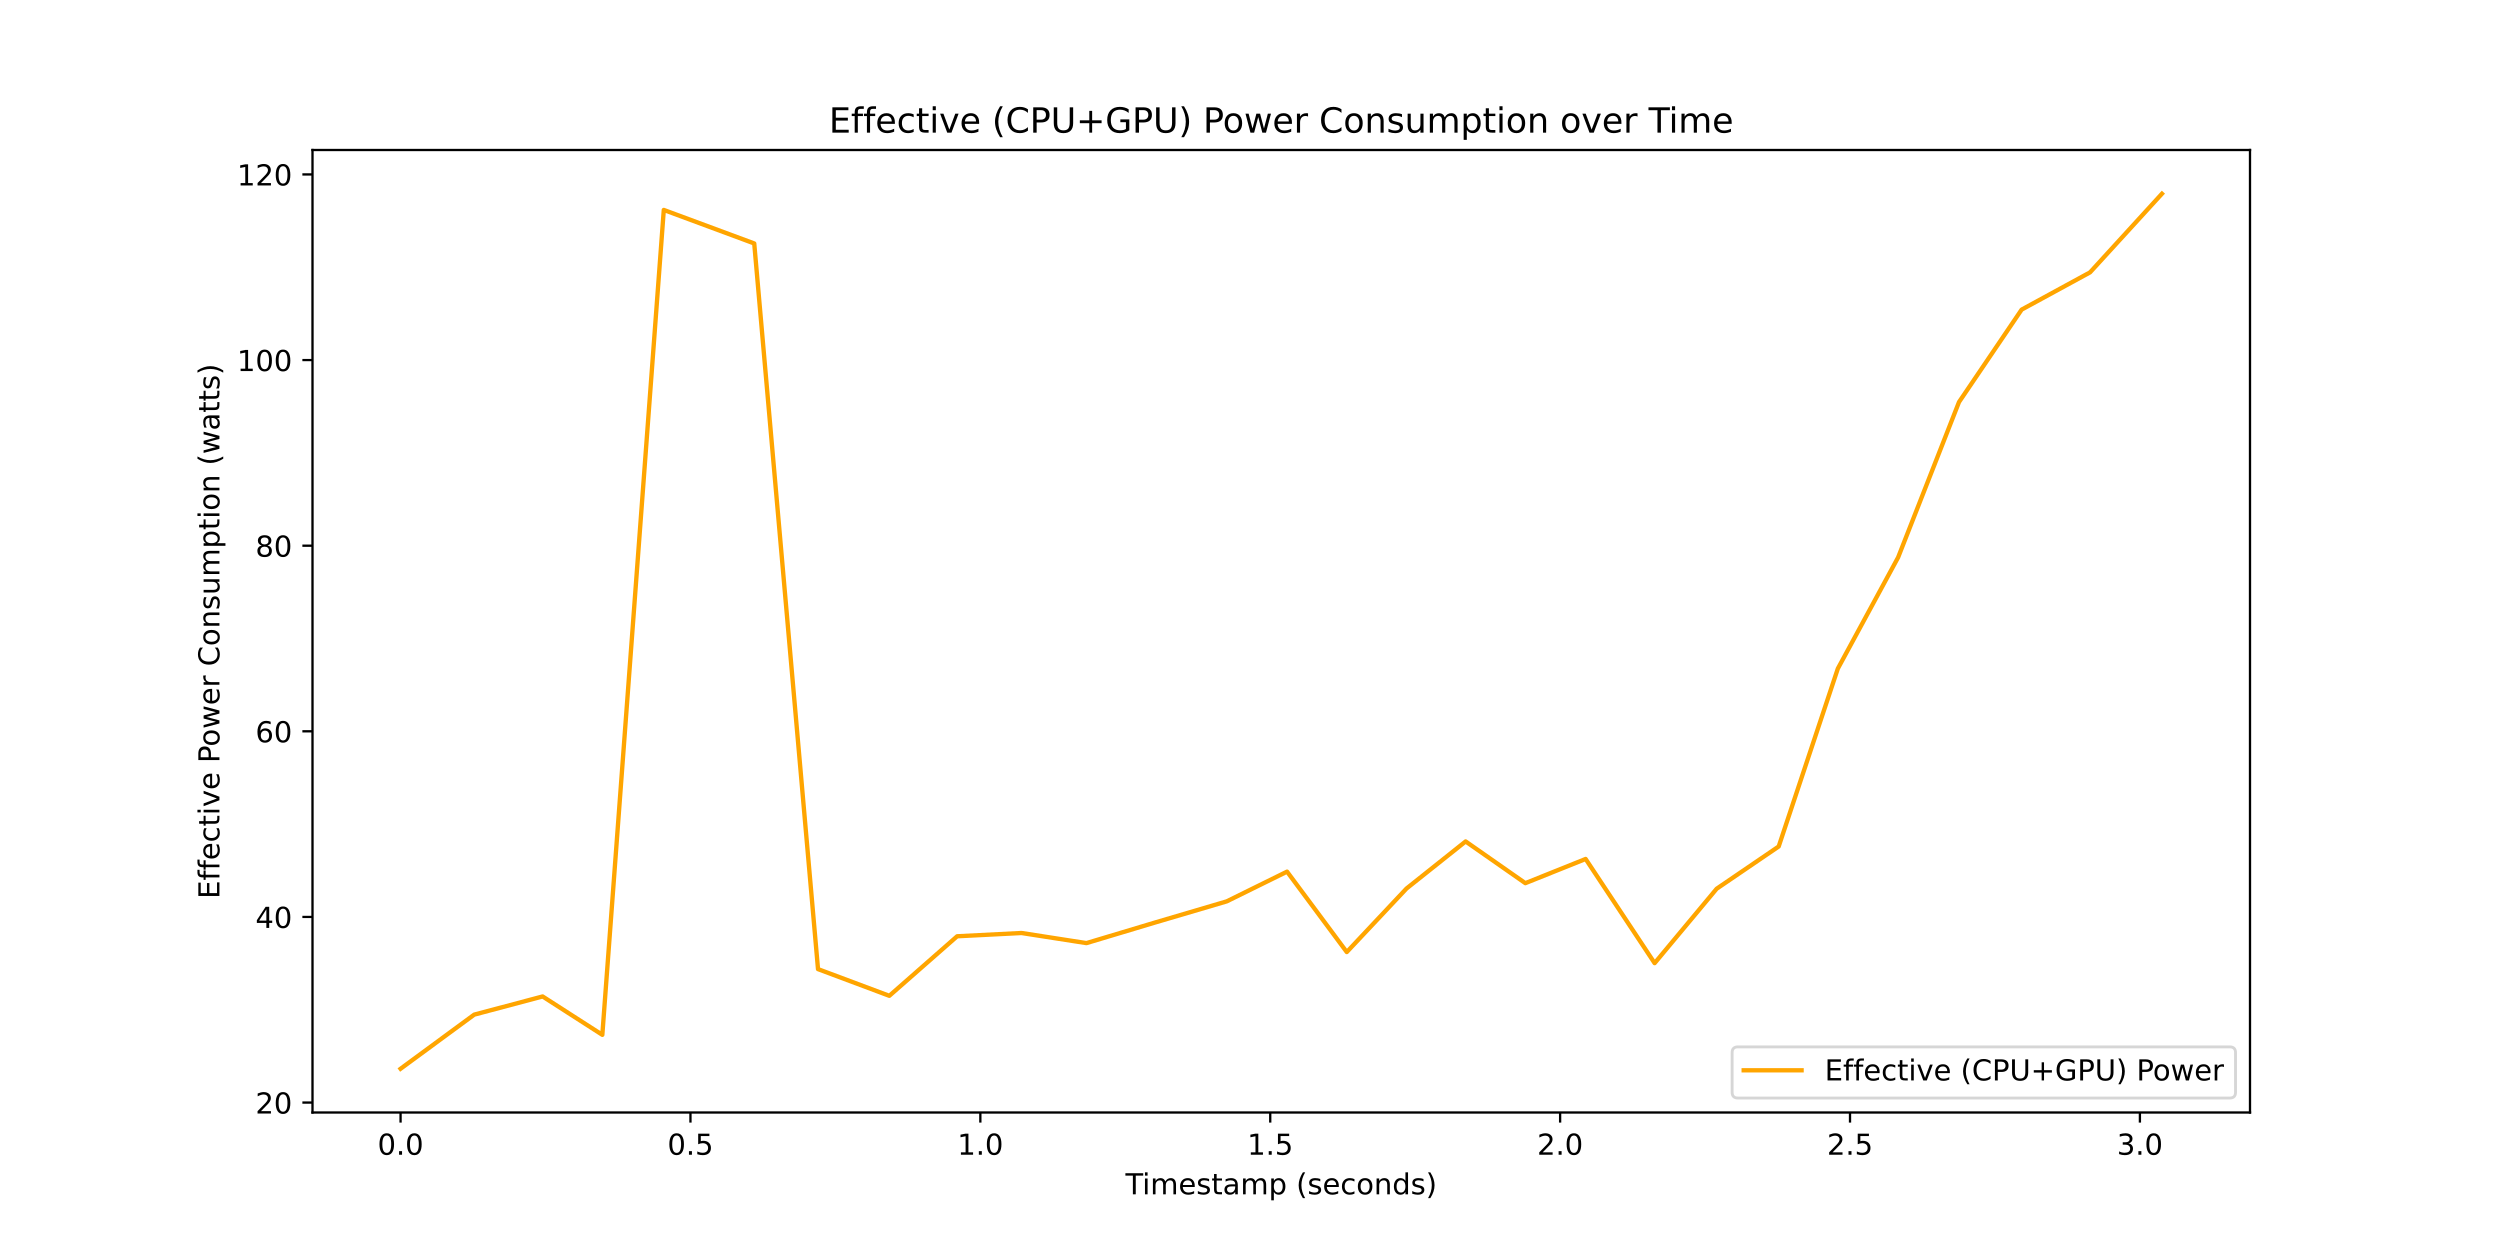
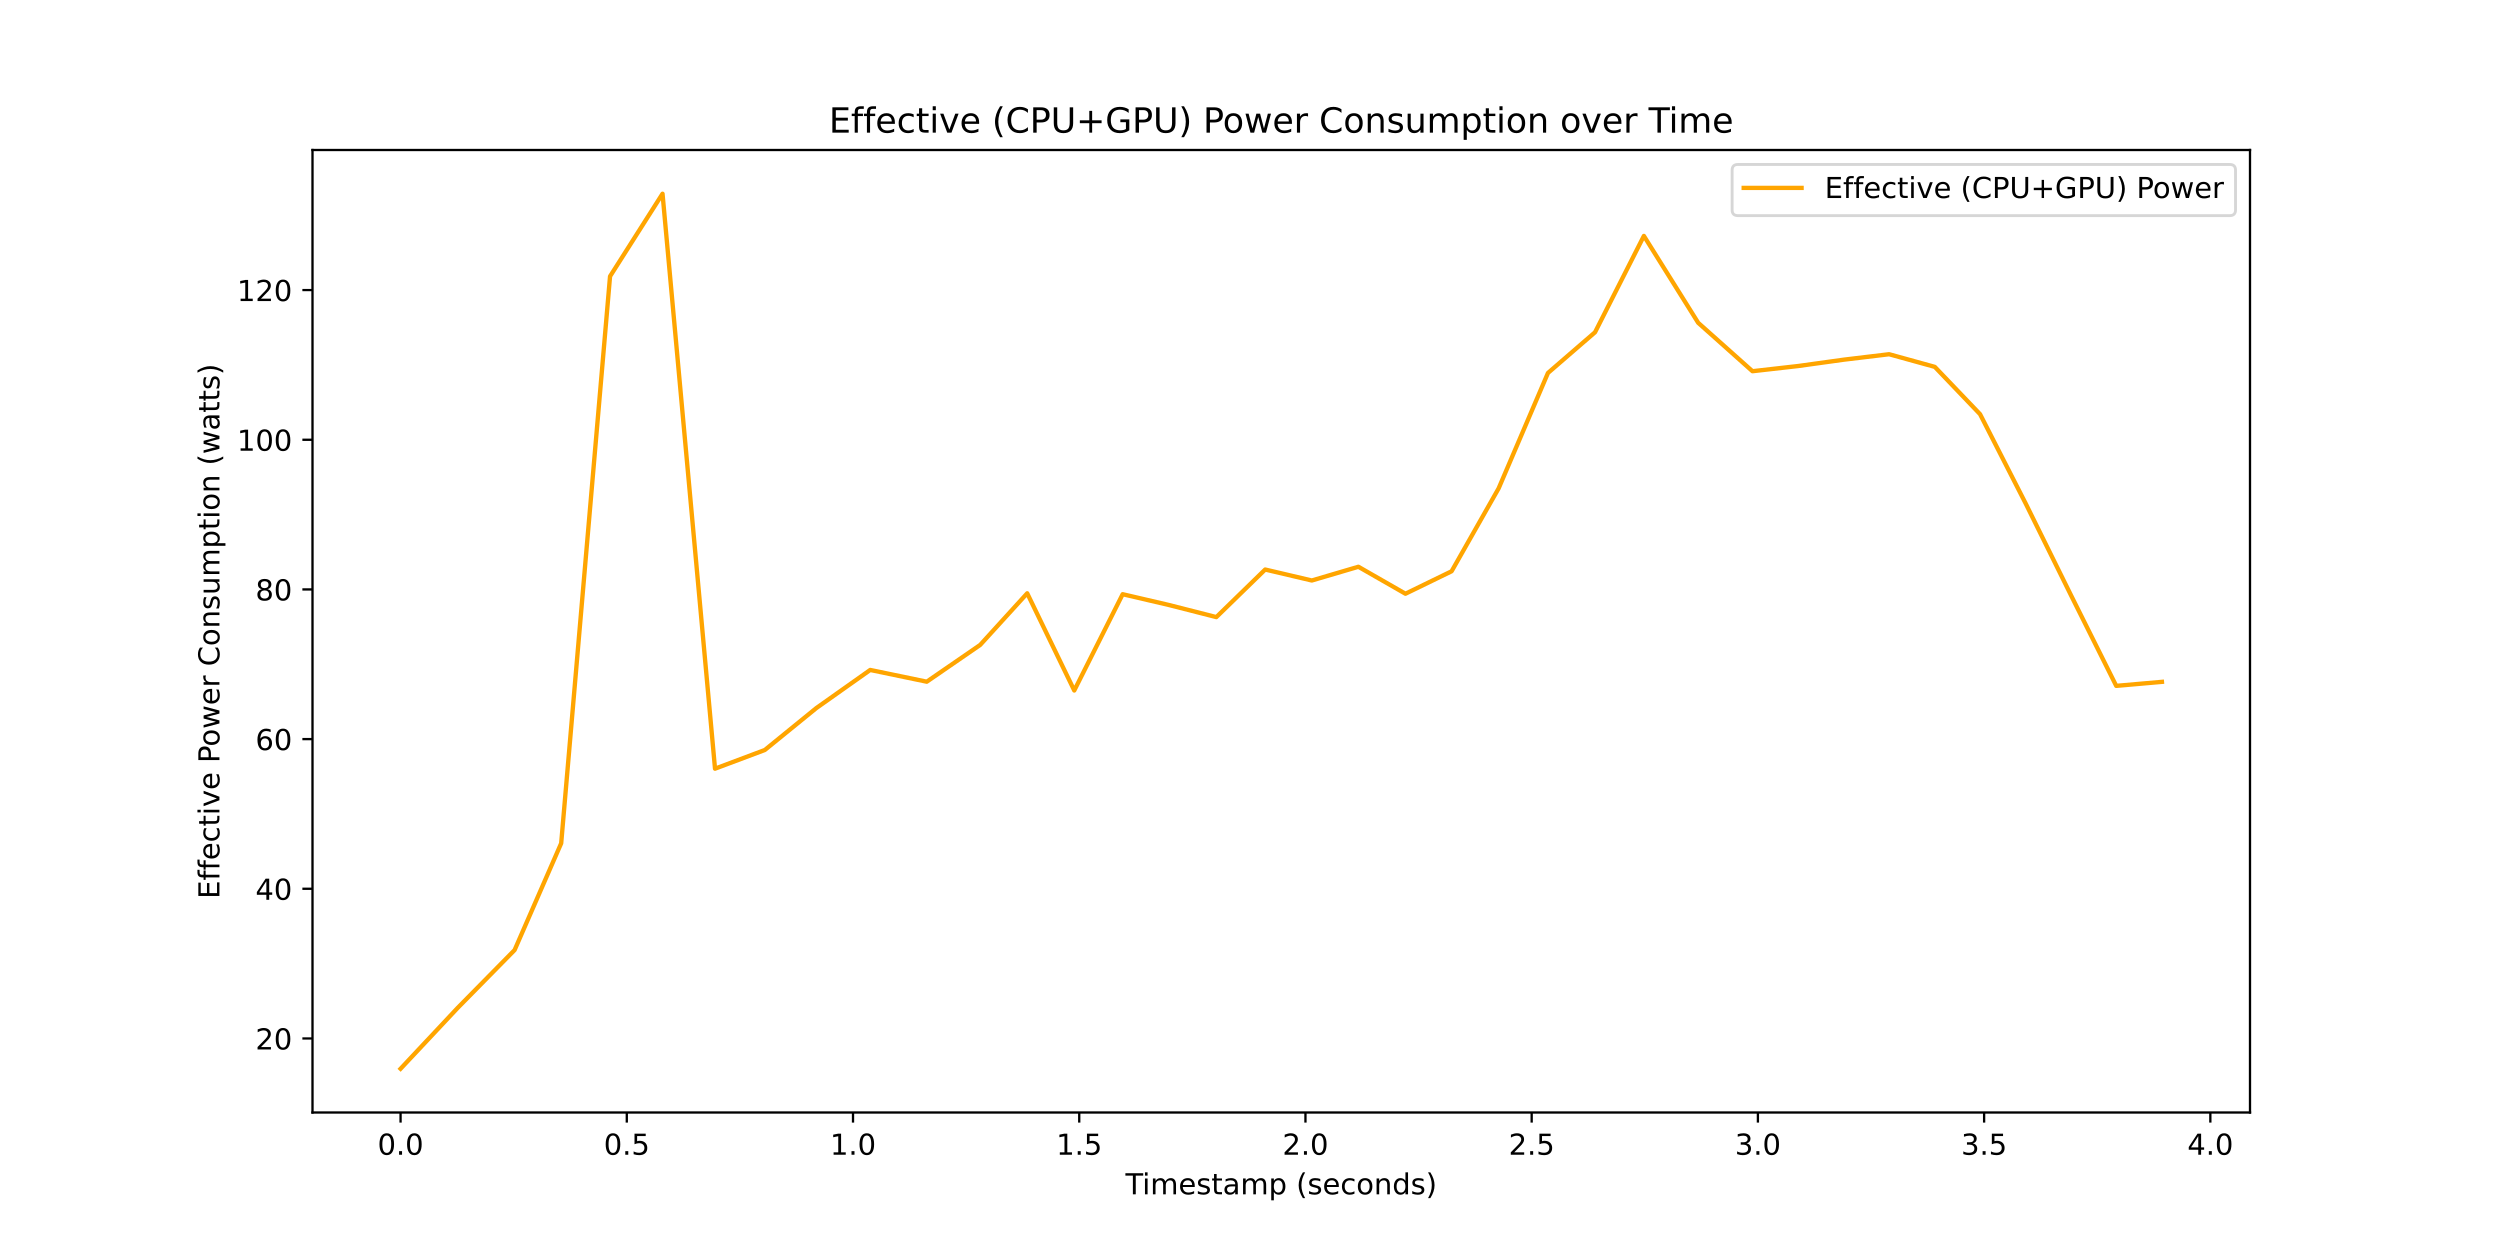
<svg xmlns="http://www.w3.org/2000/svg" xmlns:xlink="http://www.w3.org/1999/xlink" width="864pt" height="432pt" viewBox="0 0 864 432" version="1.1">
  <defs>
    <style type="text/css">*{stroke-linejoin: round; stroke-linecap: butt}</style>
  </defs>
  <g id="figure_1">
    <g id="patch_1">
      <path d="M 0 432  L 864 432  L 864 0  L 0 0  z " style="fill: #ffffff" />
    </g>
    <g id="axes_1">
      <g id="patch_2">
        <path d="M 108 384.48  L 777.6 384.48  L 777.6 51.84  L 108 51.84  z " style="fill: #ffffff" />
      </g>
      <g id="matplotlib.axis_1">
        <g id="xtick_1">
          <g id="line2d_1">
            <defs>
-               <path id="md413e2077f" d="M 0 0  L 0 3.5  " style="stroke: #000000; stroke-width: 0.8" />
+               <path id="m988e741a18" d="M 0 0  L 0 3.5  " style="stroke: #000000; stroke-width: 0.8" />
            </defs>
            <g>
-               <use xlink:href="#md413e2077f" x="138.436" y="384.48" style="stroke: #000000; stroke-width: 0.8" />
+               <use xlink:href="#m988e741a18" x="138.436" y="384.48" style="stroke: #000000; stroke-width: 0.8" />
            </g>
          </g>
          <g id="text_1">
            <g transform="translate(130.4848 399.0784) scale(0.1 -0.1)">
              <defs>
                <path id="DejaVuSans-30" d="M 2034 4250  Q 1547 4250 1301 3770  Q 1056 3291 1056 2328  Q 1056 1369 1301 889  Q 1547 409 2034 409  Q 2525 409 2770 889  Q 3016 1369 3016 2328  Q 3016 3291 2770 3770  Q 2525 4250 2034 4250  z M 2034 4750  Q 2819 4750 3233 4129  Q 3647 3509 3647 2328  Q 3647 1150 3233 529  Q 2819 -91 2034 -91  Q 1250 -91 836 529  Q 422 1150 422 2328  Q 422 3509 836 4129  Q 1250 4750 2034 4750  z " transform="scale(0.015625)" />
                <path id="DejaVuSans-2e" d="M 684 794  L 1344 794  L 1344 0  L 684 0  L 684 794  z " transform="scale(0.015625)" />
              </defs>
              <use xlink:href="#DejaVuSans-30" />
              <use xlink:href="#DejaVuSans-2e" x="63.623" />
              <use xlink:href="#DejaVuSans-30" x="95.41" />
            </g>
          </g>
        </g>
        <g id="xtick_2">
          <g id="line2d_2">
            <g>
-               <use xlink:href="#md413e2077f" x="238.622" y="384.48" style="stroke: #000000; stroke-width: 0.8" />
+               <use xlink:href="#m988e741a18" x="216.619" y="384.48" style="stroke: #000000; stroke-width: 0.8" />
            </g>
          </g>
          <g id="text_2">
-             <g transform="translate(230.6703 399.0784) scale(0.1 -0.1)">
+             <g transform="translate(208.6671 399.0784) scale(0.1 -0.1)">
              <defs>
                <path id="DejaVuSans-35" d="M 691 4666  L 3169 4666  L 3169 4134  L 1269 4134  L 1269 2991  Q 1406 3038 1543 3061  Q 1681 3084 1819 3084  Q 2600 3084 3056 2656  Q 3513 2228 3513 1497  Q 3513 744 3044 326  Q 2575 -91 1722 -91  Q 1428 -91 1123 -41  Q 819 9 494 109  L 494 744  Q 775 591 1075 516  Q 1375 441 1709 441  Q 2250 441 2565 725  Q 2881 1009 2881 1497  Q 2881 1984 2565 2268  Q 2250 2553 1709 2553  Q 1456 2553 1204 2497  Q 953 2441 691 2322  L 691 4666  z " transform="scale(0.015625)" />
              </defs>
              <use xlink:href="#DejaVuSans-30" />
              <use xlink:href="#DejaVuSans-2e" x="63.623" />
              <use xlink:href="#DejaVuSans-35" x="95.41" />
            </g>
          </g>
        </g>
        <g id="xtick_3">
          <g id="line2d_3">
            <g>
-               <use xlink:href="#md413e2077f" x="338.807" y="384.48" style="stroke: #000000; stroke-width: 0.8" />
+               <use xlink:href="#m988e741a18" x="294.801" y="384.48" style="stroke: #000000; stroke-width: 0.8" />
            </g>
          </g>
          <g id="text_3">
-             <g transform="translate(330.8559 399.0784) scale(0.1 -0.1)">
+             <g transform="translate(286.8494 399.0784) scale(0.1 -0.1)">
              <defs>
                <path id="DejaVuSans-31" d="M 794 531  L 1825 531  L 1825 4091  L 703 3866  L 703 4441  L 1819 4666  L 2450 4666  L 2450 531  L 3481 531  L 3481 0  L 794 0  L 794 531  z " transform="scale(0.015625)" />
              </defs>
              <use xlink:href="#DejaVuSans-31" />
              <use xlink:href="#DejaVuSans-2e" x="63.623" />
              <use xlink:href="#DejaVuSans-30" x="95.41" />
            </g>
          </g>
        </g>
        <g id="xtick_4">
          <g id="line2d_4">
            <g>
-               <use xlink:href="#md413e2077f" x="438.993" y="384.48" style="stroke: #000000; stroke-width: 0.8" />
+               <use xlink:href="#m988e741a18" x="372.983" y="384.48" style="stroke: #000000; stroke-width: 0.8" />
            </g>
          </g>
          <g id="text_4">
-             <g transform="translate(431.0414 399.0784) scale(0.1 -0.1)">
+             <g transform="translate(365.0317 399.0784) scale(0.1 -0.1)">
              <use xlink:href="#DejaVuSans-31" />
              <use xlink:href="#DejaVuSans-2e" x="63.623" />
              <use xlink:href="#DejaVuSans-35" x="95.41" />
            </g>
          </g>
        </g>
        <g id="xtick_5">
          <g id="line2d_5">
            <g>
-               <use xlink:href="#md413e2077f" x="539.178" y="384.48" style="stroke: #000000; stroke-width: 0.8" />
+               <use xlink:href="#m988e741a18" x="451.166" y="384.48" style="stroke: #000000; stroke-width: 0.8" />
            </g>
          </g>
          <g id="text_5">
-             <g transform="translate(531.2269 399.0784) scale(0.1 -0.1)">
+             <g transform="translate(443.2139 399.0784) scale(0.1 -0.1)">
              <defs>
                <path id="DejaVuSans-32" d="M 1228 531  L 3431 531  L 3431 0  L 469 0  L 469 531  Q 828 903 1448 1529  Q 2069 2156 2228 2338  Q 2531 2678 2651 2914  Q 2772 3150 2772 3378  Q 2772 3750 2511 3984  Q 2250 4219 1831 4219  Q 1534 4219 1204 4116  Q 875 4013 500 3803  L 500 4441  Q 881 4594 1212 4672  Q 1544 4750 1819 4750  Q 2544 4750 2975 4387  Q 3406 4025 3406 3419  Q 3406 3131 3298 2873  Q 3191 2616 2906 2266  Q 2828 2175 2409 1742  Q 1991 1309 1228 531  z " transform="scale(0.015625)" />
              </defs>
              <use xlink:href="#DejaVuSans-32" />
              <use xlink:href="#DejaVuSans-2e" x="63.623" />
              <use xlink:href="#DejaVuSans-30" x="95.41" />
            </g>
          </g>
        </g>
        <g id="xtick_6">
          <g id="line2d_6">
            <g>
-               <use xlink:href="#md413e2077f" x="639.364" y="384.48" style="stroke: #000000; stroke-width: 0.8" />
+               <use xlink:href="#m988e741a18" x="529.348" y="384.48" style="stroke: #000000; stroke-width: 0.8" />
            </g>
          </g>
          <g id="text_6">
-             <g transform="translate(631.4124 399.0784) scale(0.1 -0.1)">
+             <g transform="translate(521.3962 399.0784) scale(0.1 -0.1)">
              <use xlink:href="#DejaVuSans-32" />
              <use xlink:href="#DejaVuSans-2e" x="63.623" />
              <use xlink:href="#DejaVuSans-35" x="95.41" />
            </g>
          </g>
        </g>
        <g id="xtick_7">
          <g id="line2d_7">
            <g>
-               <use xlink:href="#md413e2077f" x="739.55" y="384.48" style="stroke: #000000; stroke-width: 0.8" />
+               <use xlink:href="#m988e741a18" x="607.53" y="384.48" style="stroke: #000000; stroke-width: 0.8" />
            </g>
          </g>
          <g id="text_7">
-             <g transform="translate(731.598 399.0784) scale(0.1 -0.1)">
+             <g transform="translate(599.5785 399.0784) scale(0.1 -0.1)">
              <defs>
                <path id="DejaVuSans-33" d="M 2597 2516  Q 3050 2419 3304 2112  Q 3559 1806 3559 1356  Q 3559 666 3084 287  Q 2609 -91 1734 -91  Q 1441 -91 1130 -33  Q 819 25 488 141  L 488 750  Q 750 597 1062 519  Q 1375 441 1716 441  Q 2309 441 2620 675  Q 2931 909 2931 1356  Q 2931 1769 2642 2001  Q 2353 2234 1838 2234  L 1294 2234  L 1294 2753  L 1863 2753  Q 2328 2753 2575 2939  Q 2822 3125 2822 3475  Q 2822 3834 2567 4026  Q 2313 4219 1838 4219  Q 1578 4219 1281 4162  Q 984 4106 628 3988  L 628 4550  Q 988 4650 1302 4700  Q 1616 4750 1894 4750  Q 2613 4750 3031 4423  Q 3450 4097 3450 3541  Q 3450 3153 3228 2886  Q 3006 2619 2597 2516  z " transform="scale(0.015625)" />
              </defs>
              <use xlink:href="#DejaVuSans-33" />
              <use xlink:href="#DejaVuSans-2e" x="63.623" />
              <use xlink:href="#DejaVuSans-30" x="95.41" />
            </g>
          </g>
        </g>
-         <g id="text_8">
+         <g id="xtick_8">
+           <g id="line2d_8">
+             <g>
+               <use xlink:href="#m988e741a18" x="685.712" y="384.48" style="stroke: #000000; stroke-width: 0.8" />
+             </g>
+           </g>
+           <g id="text_8">
+             <g transform="translate(677.7608 399.0784) scale(0.1 -0.1)">
+               <use xlink:href="#DejaVuSans-33" />
+               <use xlink:href="#DejaVuSans-2e" x="63.623" />
+               <use xlink:href="#DejaVuSans-35" x="95.41" />
+             </g>
+           </g>
+         </g>
+         <g id="xtick_9">
+           <g id="line2d_9">
+             <g>
+               <use xlink:href="#m988e741a18" x="763.895" y="384.48" style="stroke: #000000; stroke-width: 0.8" />
+             </g>
+           </g>
+           <g id="text_9">
+             <g transform="translate(755.9431 399.0784) scale(0.1 -0.1)">
+               <defs>
+                 <path id="DejaVuSans-34" d="M 2419 4116  L 825 1625  L 2419 1625  L 2419 4116  z M 2253 4666  L 3047 4666  L 3047 1625  L 3713 1625  L 3713 1100  L 3047 1100  L 3047 0  L 2419 0  L 2419 1100  L 313 1100  L 313 1709  L 2253 4666  z " transform="scale(0.015625)" />
+               </defs>
+               <use xlink:href="#DejaVuSans-34" />
+               <use xlink:href="#DejaVuSans-2e" x="63.623" />
+               <use xlink:href="#DejaVuSans-30" x="95.41" />
+             </g>
+           </g>
+         </g>
+         <g id="text_10">
          <g transform="translate(388.9648 412.7566) scale(0.1 -0.1)">
            <defs>
              <path id="DejaVuSans-54" d="M -19 4666  L 3928 4666  L 3928 4134  L 2272 4134  L 2272 0  L 1638 0  L 1638 4134  L -19 4134  L -19 4666  z " transform="scale(0.015625)" />
              <path id="DejaVuSans-69" d="M 603 3500  L 1178 3500  L 1178 0  L 603 0  L 603 3500  z M 603 4863  L 1178 4863  L 1178 4134  L 603 4134  L 603 4863  z " transform="scale(0.015625)" />
              <path id="DejaVuSans-6d" d="M 3328 2828  Q 3544 3216 3844 3400  Q 4144 3584 4550 3584  Q 5097 3584 5394 3201  Q 5691 2819 5691 2113  L 5691 0  L 5113 0  L 5113 2094  Q 5113 2597 4934 2840  Q 4756 3084 4391 3084  Q 3944 3084 3684 2787  Q 3425 2491 3425 1978  L 3425 0  L 2847 0  L 2847 2094  Q 2847 2600 2669 2842  Q 2491 3084 2119 3084  Q 1678 3084 1418 2786  Q 1159 2488 1159 1978  L 1159 0  L 581 0  L 581 3500  L 1159 3500  L 1159 2956  Q 1356 3278 1631 3431  Q 1906 3584 2284 3584  Q 2666 3584 2933 3390  Q 3200 3197 3328 2828  z " transform="scale(0.015625)" />
              <path id="DejaVuSans-65" d="M 3597 1894  L 3597 1613  L 953 1613  Q 991 1019 1311 708  Q 1631 397 2203 397  Q 2534 397 2845 478  Q 3156 559 3463 722  L 3463 178  Q 3153 47 2828 -22  Q 2503 -91 2169 -91  Q 1331 -91 842 396  Q 353 884 353 1716  Q 353 2575 817 3079  Q 1281 3584 2069 3584  Q 2775 3584 3186 3129  Q 3597 2675 3597 1894  z M 3022 2063  Q 3016 2534 2758 2815  Q 2500 3097 2075 3097  Q 1594 3097 1305 2825  Q 1016 2553 972 2059  L 3022 2063  z " transform="scale(0.015625)" />
              <path id="DejaVuSans-73" d="M 2834 3397  L 2834 2853  Q 2591 2978 2328 3040  Q 2066 3103 1784 3103  Q 1356 3103 1142 2972  Q 928 2841 928 2578  Q 928 2378 1081 2264  Q 1234 2150 1697 2047  L 1894 2003  Q 2506 1872 2764 1633  Q 3022 1394 3022 966  Q 3022 478 2636 193  Q 2250 -91 1575 -91  Q 1294 -91 989 -36  Q 684 19 347 128  L 347 722  Q 666 556 975 473  Q 1284 391 1588 391  Q 1994 391 2212 530  Q 2431 669 2431 922  Q 2431 1156 2273 1281  Q 2116 1406 1581 1522  L 1381 1569  Q 847 1681 609 1914  Q 372 2147 372 2553  Q 372 3047 722 3315  Q 1072 3584 1716 3584  Q 2034 3584 2315 3537  Q 2597 3491 2834 3397  z " transform="scale(0.015625)" />
              <path id="DejaVuSans-74" d="M 1172 4494  L 1172 3500  L 2356 3500  L 2356 3053  L 1172 3053  L 1172 1153  Q 1172 725 1289 603  Q 1406 481 1766 481  L 2356 481  L 2356 0  L 1766 0  Q 1100 0 847 248  Q 594 497 594 1153  L 594 3053  L 172 3053  L 172 3500  L 594 3500  L 594 4494  L 1172 4494  z " transform="scale(0.015625)" />
              <path id="DejaVuSans-61" d="M 2194 1759  Q 1497 1759 1228 1600  Q 959 1441 959 1056  Q 959 750 1161 570  Q 1363 391 1709 391  Q 2188 391 2477 730  Q 2766 1069 2766 1631  L 2766 1759  L 2194 1759  z M 3341 1997  L 3341 0  L 2766 0  L 2766 531  Q 2569 213 2275 61  Q 1981 -91 1556 -91  Q 1019 -91 701 211  Q 384 513 384 1019  Q 384 1609 779 1909  Q 1175 2209 1959 2209  L 2766 2209  L 2766 2266  Q 2766 2663 2505 2880  Q 2244 3097 1772 3097  Q 1472 3097 1187 3025  Q 903 2953 641 2809  L 641 3341  Q 956 3463 1253 3523  Q 1550 3584 1831 3584  Q 2591 3584 2966 3190  Q 3341 2797 3341 1997  z " transform="scale(0.015625)" />
              <path id="DejaVuSans-70" d="M 1159 525  L 1159 -1331  L 581 -1331  L 581 3500  L 1159 3500  L 1159 2969  Q 1341 3281 1617 3432  Q 1894 3584 2278 3584  Q 2916 3584 3314 3078  Q 3713 2572 3713 1747  Q 3713 922 3314 415  Q 2916 -91 2278 -91  Q 1894 -91 1617 61  Q 1341 213 1159 525  z M 3116 1747  Q 3116 2381 2855 2742  Q 2594 3103 2138 3103  Q 1681 3103 1420 2742  Q 1159 2381 1159 1747  Q 1159 1113 1420 752  Q 1681 391 2138 391  Q 2594 391 2855 752  Q 3116 1113 3116 1747  z " transform="scale(0.015625)" />
              <path id="DejaVuSans-20" transform="scale(0.015625)" />
              <path id="DejaVuSans-28" d="M 1984 4856  Q 1566 4138 1362 3434  Q 1159 2731 1159 2009  Q 1159 1288 1364 580  Q 1569 -128 1984 -844  L 1484 -844  Q 1016 -109 783 600  Q 550 1309 550 2009  Q 550 2706 781 3412  Q 1013 4119 1484 4856  L 1984 4856  z " transform="scale(0.015625)" />
              <path id="DejaVuSans-63" d="M 3122 3366  L 3122 2828  Q 2878 2963 2633 3030  Q 2388 3097 2138 3097  Q 1578 3097 1268 2742  Q 959 2388 959 1747  Q 959 1106 1268 751  Q 1578 397 2138 397  Q 2388 397 2633 464  Q 2878 531 3122 666  L 3122 134  Q 2881 22 2623 -34  Q 2366 -91 2075 -91  Q 1284 -91 818 406  Q 353 903 353 1747  Q 353 2603 823 3093  Q 1294 3584 2113 3584  Q 2378 3584 2631 3529  Q 2884 3475 3122 3366  z " transform="scale(0.015625)" />
              <path id="DejaVuSans-6f" d="M 1959 3097  Q 1497 3097 1228 2736  Q 959 2375 959 1747  Q 959 1119 1226 758  Q 1494 397 1959 397  Q 2419 397 2687 759  Q 2956 1122 2956 1747  Q 2956 2369 2687 2733  Q 2419 3097 1959 3097  z M 1959 3584  Q 2709 3584 3137 3096  Q 3566 2609 3566 1747  Q 3566 888 3137 398  Q 2709 -91 1959 -91  Q 1206 -91 779 398  Q 353 888 353 1747  Q 353 2609 779 3096  Q 1206 3584 1959 3584  z " transform="scale(0.015625)" />
              <path id="DejaVuSans-6e" d="M 3513 2113  L 3513 0  L 2938 0  L 2938 2094  Q 2938 2591 2744 2837  Q 2550 3084 2163 3084  Q 1697 3084 1428 2787  Q 1159 2491 1159 1978  L 1159 0  L 581 0  L 581 3500  L 1159 3500  L 1159 2956  Q 1366 3272 1645 3428  Q 1925 3584 2291 3584  Q 2894 3584 3203 3211  Q 3513 2838 3513 2113  z " transform="scale(0.015625)" />
              <path id="DejaVuSans-64" d="M 2906 2969  L 2906 4863  L 3481 4863  L 3481 0  L 2906 0  L 2906 525  Q 2725 213 2448 61  Q 2172 -91 1784 -91  Q 1150 -91 751 415  Q 353 922 353 1747  Q 353 2572 751 3078  Q 1150 3584 1784 3584  Q 2172 3584 2448 3432  Q 2725 3281 2906 2969  z M 947 1747  Q 947 1113 1208 752  Q 1469 391 1925 391  Q 2381 391 2643 752  Q 2906 1113 2906 1747  Q 2906 2381 2643 2742  Q 2381 3103 1925 3103  Q 1469 3103 1208 2742  Q 947 2381 947 1747  z " transform="scale(0.015625)" />
              <path id="DejaVuSans-29" d="M 513 4856  L 1013 4856  Q 1481 4119 1714 3412  Q 1947 2706 1947 2009  Q 1947 1309 1714 600  Q 1481 -109 1013 -844  L 513 -844  Q 928 -128 1133 580  Q 1338 1288 1338 2009  Q 1338 2731 1133 3434  Q 928 4138 513 4856  z " transform="scale(0.015625)" />
            </defs>
            <use xlink:href="#DejaVuSans-54" />
            <use xlink:href="#DejaVuSans-69" x="57.959" />
            <use xlink:href="#DejaVuSans-6d" x="85.742" />
            <use xlink:href="#DejaVuSans-65" x="183.154" />
            <use xlink:href="#DejaVuSans-73" x="244.678" />
            <use xlink:href="#DejaVuSans-74" x="296.777" />
            <use xlink:href="#DejaVuSans-61" x="335.986" />
            <use xlink:href="#DejaVuSans-6d" x="397.266" />
            <use xlink:href="#DejaVuSans-70" x="494.678" />
            <use xlink:href="#DejaVuSans-20" x="558.154" />
            <use xlink:href="#DejaVuSans-28" x="589.941" />
            <use xlink:href="#DejaVuSans-73" x="628.955" />
            <use xlink:href="#DejaVuSans-65" x="681.055" />
            <use xlink:href="#DejaVuSans-63" x="742.578" />
            <use xlink:href="#DejaVuSans-6f" x="797.559" />
            <use xlink:href="#DejaVuSans-6e" x="858.74" />
            <use xlink:href="#DejaVuSans-64" x="922.119" />
            <use xlink:href="#DejaVuSans-73" x="985.596" />
            <use xlink:href="#DejaVuSans-29" x="1037.695" />
          </g>
        </g>
      </g>
      <g id="matplotlib.axis_2">
        <g id="ytick_1">
-           <g id="line2d_8">
+           <g id="line2d_10">
            <defs>
-               <path id="m1fe89c2eb3" d="M 0 0  L -3.5 0  " style="stroke: #000000; stroke-width: 0.8" />
+               <path id="m0ab4a73622" d="M 0 0  L -3.5 0  " style="stroke: #000000; stroke-width: 0.8" />
            </defs>
            <g>
-               <use xlink:href="#m1fe89c2eb3" x="108" y="381.044" style="stroke: #000000; stroke-width: 0.8" />
-             </g>
-           </g>
-           <g id="text_9">
-             <g transform="translate(88.275 384.8435) scale(0.1 -0.1)">
+               <use xlink:href="#m0ab4a73622" x="108" y="358.891" style="stroke: #000000; stroke-width: 0.8" />
+             </g>
+           </g>
+           <g id="text_11">
+             <g transform="translate(88.275 362.6903) scale(0.1 -0.1)">
              <use xlink:href="#DejaVuSans-32" />
              <use xlink:href="#DejaVuSans-30" x="63.623" />
            </g>
          </g>
        </g>
        <g id="ytick_2">
-           <g id="line2d_9">
-             <g>
-               <use xlink:href="#m1fe89c2eb3" x="108" y="316.893" style="stroke: #000000; stroke-width: 0.8" />
-             </g>
-           </g>
-           <g id="text_10">
-             <g transform="translate(88.275 320.6922) scale(0.1 -0.1)">
-               <defs>
-                 <path id="DejaVuSans-34" d="M 2419 4116  L 825 1625  L 2419 1625  L 2419 4116  z M 2253 4666  L 3047 4666  L 3047 1625  L 3713 1625  L 3713 1100  L 3047 1100  L 3047 0  L 2419 0  L 2419 1100  L 313 1100  L 313 1709  L 2253 4666  z " transform="scale(0.015625)" />
-               </defs>
+           <g id="line2d_11">
+             <g>
+               <use xlink:href="#m0ab4a73622" x="108" y="307.162" style="stroke: #000000; stroke-width: 0.8" />
+             </g>
+           </g>
+           <g id="text_12">
+             <g transform="translate(88.275 310.9615) scale(0.1 -0.1)">
              <use xlink:href="#DejaVuSans-34" />
              <use xlink:href="#DejaVuSans-30" x="63.623" />
            </g>
          </g>
        </g>
        <g id="ytick_3">
-           <g id="line2d_10">
-             <g>
-               <use xlink:href="#m1fe89c2eb3" x="108" y="252.742" style="stroke: #000000; stroke-width: 0.8" />
-             </g>
-           </g>
-           <g id="text_11">
-             <g transform="translate(88.275 256.5408) scale(0.1 -0.1)">
+           <g id="line2d_12">
+             <g>
+               <use xlink:href="#m0ab4a73622" x="108" y="255.433" style="stroke: #000000; stroke-width: 0.8" />
+             </g>
+           </g>
+           <g id="text_13">
+             <g transform="translate(88.275 259.2326) scale(0.1 -0.1)">
              <defs>
                <path id="DejaVuSans-36" d="M 2113 2584  Q 1688 2584 1439 2293  Q 1191 2003 1191 1497  Q 1191 994 1439 701  Q 1688 409 2113 409  Q 2538 409 2786 701  Q 3034 994 3034 1497  Q 3034 2003 2786 2293  Q 2538 2584 2113 2584  z M 3366 4563  L 3366 3988  Q 3128 4100 2886 4159  Q 2644 4219 2406 4219  Q 1781 4219 1451 3797  Q 1122 3375 1075 2522  Q 1259 2794 1537 2939  Q 1816 3084 2150 3084  Q 2853 3084 3261 2657  Q 3669 2231 3669 1497  Q 3669 778 3244 343  Q 2819 -91 2113 -91  Q 1303 -91 875 529  Q 447 1150 447 2328  Q 447 3434 972 4092  Q 1497 4750 2381 4750  Q 2619 4750 2861 4703  Q 3103 4656 3366 4563  z " transform="scale(0.015625)" />
              </defs>
              <use xlink:href="#DejaVuSans-36" />
              <use xlink:href="#DejaVuSans-30" x="63.623" />
            </g>
          </g>
        </g>
        <g id="ytick_4">
-           <g id="line2d_11">
-             <g>
-               <use xlink:href="#m1fe89c2eb3" x="108" y="188.59" style="stroke: #000000; stroke-width: 0.8" />
-             </g>
-           </g>
-           <g id="text_12">
-             <g transform="translate(88.275 192.3895) scale(0.1 -0.1)">
+           <g id="line2d_13">
+             <g>
+               <use xlink:href="#m0ab4a73622" x="108" y="203.705" style="stroke: #000000; stroke-width: 0.8" />
+             </g>
+           </g>
+           <g id="text_14">
+             <g transform="translate(88.275 207.5038) scale(0.1 -0.1)">
              <defs>
                <path id="DejaVuSans-38" d="M 2034 2216  Q 1584 2216 1326 1975  Q 1069 1734 1069 1313  Q 1069 891 1326 650  Q 1584 409 2034 409  Q 2484 409 2743 651  Q 3003 894 3003 1313  Q 3003 1734 2745 1975  Q 2488 2216 2034 2216  z M 1403 2484  Q 997 2584 770 2862  Q 544 3141 544 3541  Q 544 4100 942 4425  Q 1341 4750 2034 4750  Q 2731 4750 3128 4425  Q 3525 4100 3525 3541  Q 3525 3141 3298 2862  Q 3072 2584 2669 2484  Q 3125 2378 3379 2068  Q 3634 1759 3634 1313  Q 3634 634 3220 271  Q 2806 -91 2034 -91  Q 1263 -91 848 271  Q 434 634 434 1313  Q 434 1759 690 2068  Q 947 2378 1403 2484  z M 1172 3481  Q 1172 3119 1398 2916  Q 1625 2713 2034 2713  Q 2441 2713 2670 2916  Q 2900 3119 2900 3481  Q 2900 3844 2670 4047  Q 2441 4250 2034 4250  Q 1625 4250 1398 4047  Q 1172 3844 1172 3481  z " transform="scale(0.015625)" />
              </defs>
              <use xlink:href="#DejaVuSans-38" />
              <use xlink:href="#DejaVuSans-30" x="63.623" />
            </g>
          </g>
        </g>
        <g id="ytick_5">
-           <g id="line2d_12">
-             <g>
-               <use xlink:href="#m1fe89c2eb3" x="108" y="124.439" style="stroke: #000000; stroke-width: 0.8" />
-             </g>
-           </g>
-           <g id="text_13">
-             <g transform="translate(81.9125 128.2381) scale(0.1 -0.1)">
+           <g id="line2d_14">
+             <g>
+               <use xlink:href="#m0ab4a73622" x="108" y="151.976" style="stroke: #000000; stroke-width: 0.8" />
+             </g>
+           </g>
+           <g id="text_15">
+             <g transform="translate(81.9125 155.775) scale(0.1 -0.1)">
              <use xlink:href="#DejaVuSans-31" />
              <use xlink:href="#DejaVuSans-30" x="63.623" />
              <use xlink:href="#DejaVuSans-30" x="127.246" />
            </g>
          </g>
        </g>
        <g id="ytick_6">
-           <g id="line2d_13">
-             <g>
-               <use xlink:href="#m1fe89c2eb3" x="108" y="60.288" style="stroke: #000000; stroke-width: 0.8" />
-             </g>
-           </g>
-           <g id="text_14">
-             <g transform="translate(81.9125 64.08673) scale(0.1 -0.1)">
+           <g id="line2d_15">
+             <g>
+               <use xlink:href="#m0ab4a73622" x="108" y="100.247" style="stroke: #000000; stroke-width: 0.8" />
+             </g>
+           </g>
+           <g id="text_16">
+             <g transform="translate(81.9125 104.0462) scale(0.1 -0.1)">
              <use xlink:href="#DejaVuSans-31" />
              <use xlink:href="#DejaVuSans-32" x="63.623" />
              <use xlink:href="#DejaVuSans-30" x="127.246" />
            </g>
          </g>
        </g>
-         <g id="text_15">
+         <g id="text_17">
          <g transform="translate(75.83281 310.6264) rotate(-90) scale(0.1 -0.1)">
            <defs>
              <path id="DejaVuSans-45" d="M 628 4666  L 3578 4666  L 3578 4134  L 1259 4134  L 1259 2753  L 3481 2753  L 3481 2222  L 1259 2222  L 1259 531  L 3634 531  L 3634 0  L 628 0  L 628 4666  z " transform="scale(0.015625)" />
              <path id="DejaVuSans-66" d="M 2375 4863  L 2375 4384  L 1825 4384  Q 1516 4384 1395 4259  Q 1275 4134 1275 3809  L 1275 3500  L 2222 3500  L 2222 3053  L 1275 3053  L 1275 0  L 697 0  L 697 3053  L 147 3053  L 147 3500  L 697 3500  L 697 3744  Q 697 4328 969 4595  Q 1241 4863 1831 4863  L 2375 4863  z " transform="scale(0.015625)" />
              <path id="DejaVuSans-76" d="M 191 3500  L 800 3500  L 1894 563  L 2988 3500  L 3597 3500  L 2284 0  L 1503 0  L 191 3500  z " transform="scale(0.015625)" />
              <path id="DejaVuSans-50" d="M 1259 4147  L 1259 2394  L 2053 2394  Q 2494 2394 2734 2622  Q 2975 2850 2975 3272  Q 2975 3691 2734 3919  Q 2494 4147 2053 4147  L 1259 4147  z M 628 4666  L 2053 4666  Q 2838 4666 3239 4311  Q 3641 3956 3641 3272  Q 3641 2581 3239 2228  Q 2838 1875 2053 1875  L 1259 1875  L 1259 0  L 628 0  L 628 4666  z " transform="scale(0.015625)" />
              <path id="DejaVuSans-77" d="M 269 3500  L 844 3500  L 1563 769  L 2278 3500  L 2956 3500  L 3675 769  L 4391 3500  L 4966 3500  L 4050 0  L 3372 0  L 2619 2869  L 1863 0  L 1184 0  L 269 3500  z " transform="scale(0.015625)" />
              <path id="DejaVuSans-72" d="M 2631 2963  Q 2534 3019 2420 3045  Q 2306 3072 2169 3072  Q 1681 3072 1420 2755  Q 1159 2438 1159 1844  L 1159 0  L 581 0  L 581 3500  L 1159 3500  L 1159 2956  Q 1341 3275 1631 3429  Q 1922 3584 2338 3584  Q 2397 3584 2469 3576  Q 2541 3569 2628 3553  L 2631 2963  z " transform="scale(0.015625)" />
              <path id="DejaVuSans-43" d="M 4122 4306  L 4122 3641  Q 3803 3938 3442 4084  Q 3081 4231 2675 4231  Q 1875 4231 1450 3742  Q 1025 3253 1025 2328  Q 1025 1406 1450 917  Q 1875 428 2675 428  Q 3081 428 3442 575  Q 3803 722 4122 1019  L 4122 359  Q 3791 134 3420 21  Q 3050 -91 2638 -91  Q 1578 -91 968 557  Q 359 1206 359 2328  Q 359 3453 968 4101  Q 1578 4750 2638 4750  Q 3056 4750 3426 4639  Q 3797 4528 4122 4306  z " transform="scale(0.015625)" />
              <path id="DejaVuSans-75" d="M 544 1381  L 544 3500  L 1119 3500  L 1119 1403  Q 1119 906 1312 657  Q 1506 409 1894 409  Q 2359 409 2629 706  Q 2900 1003 2900 1516  L 2900 3500  L 3475 3500  L 3475 0  L 2900 0  L 2900 538  Q 2691 219 2414 64  Q 2138 -91 1772 -91  Q 1169 -91 856 284  Q 544 659 544 1381  z M 1991 3584  L 1991 3584  z " transform="scale(0.015625)" />
            </defs>
            <use xlink:href="#DejaVuSans-45" />
            <use xlink:href="#DejaVuSans-66" x="63.184" />
            <use xlink:href="#DejaVuSans-66" x="98.389" />
            <use xlink:href="#DejaVuSans-65" x="133.594" />
            <use xlink:href="#DejaVuSans-63" x="195.117" />
            <use xlink:href="#DejaVuSans-74" x="250.098" />
            <use xlink:href="#DejaVuSans-69" x="289.307" />
            <use xlink:href="#DejaVuSans-76" x="317.09" />
            <use xlink:href="#DejaVuSans-65" x="376.27" />
            <use xlink:href="#DejaVuSans-20" x="437.793" />
            <use xlink:href="#DejaVuSans-50" x="469.58" />
            <use xlink:href="#DejaVuSans-6f" x="526.258" />
            <use xlink:href="#DejaVuSans-77" x="587.439" />
            <use xlink:href="#DejaVuSans-65" x="669.227" />
            <use xlink:href="#DejaVuSans-72" x="730.75" />
            <use xlink:href="#DejaVuSans-20" x="771.863" />
            <use xlink:href="#DejaVuSans-43" x="803.65" />
            <use xlink:href="#DejaVuSans-6f" x="873.475" />
            <use xlink:href="#DejaVuSans-6e" x="934.656" />
            <use xlink:href="#DejaVuSans-73" x="998.035" />
            <use xlink:href="#DejaVuSans-75" x="1050.135" />
            <use xlink:href="#DejaVuSans-6d" x="1113.514" />
            <use xlink:href="#DejaVuSans-70" x="1210.926" />
            <use xlink:href="#DejaVuSans-74" x="1274.402" />
            <use xlink:href="#DejaVuSans-69" x="1313.611" />
            <use xlink:href="#DejaVuSans-6f" x="1341.395" />
            <use xlink:href="#DejaVuSans-6e" x="1402.576" />
            <use xlink:href="#DejaVuSans-20" x="1465.955" />
            <use xlink:href="#DejaVuSans-28" x="1497.742" />
            <use xlink:href="#DejaVuSans-77" x="1536.756" />
            <use xlink:href="#DejaVuSans-61" x="1618.543" />
            <use xlink:href="#DejaVuSans-74" x="1679.822" />
            <use xlink:href="#DejaVuSans-74" x="1719.031" />
            <use xlink:href="#DejaVuSans-73" x="1758.24" />
            <use xlink:href="#DejaVuSans-29" x="1810.34" />
          </g>
        </g>
      </g>
-       <g id="line2d_14">
-         <path d="M 138.436 369.36  L 163.883 350.657  L 187.527 344.375  L 208.165 357.637  L 229.405 72.557  L 260.663 84.14  L 282.704 334.925  L 307.349 344.152  L 330.793 323.576  L 353.034 322.446  L 375.475 325.938  L 399.119 318.842  L 423.965 311.51  L 444.804 301.239  L 465.442 329.027  L 486.08 307.083  L 506.518 290.804  L 527.156 305.219  L 547.995 296.861  L 571.839 332.861  L 593.279 307.146  L 614.718 292.543  L 635.156 231.064  L 655.995 192.625  L 677.034 138.947  L 698.674 107.009  L 722.318 94.129  L 747.164 66.96  " clip-path="url(#p122cf72144)" style="fill: none; stroke: #ffa500; stroke-width: 1.5; stroke-linecap: square" />
+       <g id="line2d_16">
+         <path d="M 138.436 369.36  L 158.138 348.358  L 177.84 328.342  L 193.946 291.439  L 210.833 95.494  L 228.971 66.96  L 247.11 265.659  L 264.31 259.203  L 282.135 244.7  L 300.743 231.536  L 320.288 235.597  L 338.739 222.895  L 355.001 205.042  L 371.263 238.633  L 387.994 205.359  L 403.943 209.08  L 420.362 213.269  L 437.249 196.829  L 453.355 200.619  L 469.46 195.873  L 485.722 205.195  L 501.671 197.434  L 517.933 168.767  L 534.977 128.894  L 551.239 114.833  L 568.126 81.537  L 586.89 111.554  L 605.654 128.292  L 621.447 126.497  L 637.239 124.301  L 652.876 122.421  L 668.669 126.792  L 684.305 143.138  L 700.098 174.056  L 715.734 205.719  L 731.371 237.036  L 747.164 235.647  " clip-path="url(#p148733bb26)" style="fill: none; stroke: #ffa500; stroke-width: 1.5; stroke-linecap: square" />
      </g>
      <g id="patch_3">
        <path d="M 108 384.48  L 108 51.84  " style="fill: none; stroke: #000000; stroke-width: 0.8; stroke-linejoin: miter; stroke-linecap: square" />
      </g>
      <g id="patch_4">
        <path d="M 777.6 384.48  L 777.6 51.84  " style="fill: none; stroke: #000000; stroke-width: 0.8; stroke-linejoin: miter; stroke-linecap: square" />
      </g>
      <g id="patch_5">
        <path d="M 108 384.48  L 777.6 384.48  " style="fill: none; stroke: #000000; stroke-width: 0.8; stroke-linejoin: miter; stroke-linecap: square" />
      </g>
      <g id="patch_6">
        <path d="M 108 51.84  L 777.6 51.84  " style="fill: none; stroke: #000000; stroke-width: 0.8; stroke-linejoin: miter; stroke-linecap: square" />
      </g>
-       <g id="text_16">
+       <g id="text_18">
        <g transform="translate(286.4944 45.84) scale(0.12 -0.12)">
          <defs>
            <path id="DejaVuSans-55" d="M 556 4666  L 1191 4666  L 1191 1831  Q 1191 1081 1462 751  Q 1734 422 2344 422  Q 2950 422 3222 751  Q 3494 1081 3494 1831  L 3494 4666  L 4128 4666  L 4128 1753  Q 4128 841 3676 375  Q 3225 -91 2344 -91  Q 1459 -91 1007 375  Q 556 841 556 1753  L 556 4666  z " transform="scale(0.015625)" />
            <path id="DejaVuSans-2b" d="M 2944 4013  L 2944 2272  L 4684 2272  L 4684 1741  L 2944 1741  L 2944 0  L 2419 0  L 2419 1741  L 678 1741  L 678 2272  L 2419 2272  L 2419 4013  L 2944 4013  z " transform="scale(0.015625)" />
            <path id="DejaVuSans-47" d="M 3809 666  L 3809 1919  L 2778 1919  L 2778 2438  L 4434 2438  L 4434 434  Q 4069 175 3628 42  Q 3188 -91 2688 -91  Q 1594 -91 976 548  Q 359 1188 359 2328  Q 359 3472 976 4111  Q 1594 4750 2688 4750  Q 3144 4750 3555 4637  Q 3966 4525 4313 4306  L 4313 3634  Q 3963 3931 3569 4081  Q 3175 4231 2741 4231  Q 1884 4231 1454 3753  Q 1025 3275 1025 2328  Q 1025 1384 1454 906  Q 1884 428 2741 428  Q 3075 428 3337 486  Q 3600 544 3809 666  z " transform="scale(0.015625)" />
          </defs>
          <use xlink:href="#DejaVuSans-45" />
          <use xlink:href="#DejaVuSans-66" x="63.184" />
          <use xlink:href="#DejaVuSans-66" x="98.389" />
          <use xlink:href="#DejaVuSans-65" x="133.594" />
          <use xlink:href="#DejaVuSans-63" x="195.117" />
          <use xlink:href="#DejaVuSans-74" x="250.098" />
          <use xlink:href="#DejaVuSans-69" x="289.307" />
          <use xlink:href="#DejaVuSans-76" x="317.09" />
          <use xlink:href="#DejaVuSans-65" x="376.27" />
          <use xlink:href="#DejaVuSans-20" x="437.793" />
          <use xlink:href="#DejaVuSans-28" x="469.58" />
          <use xlink:href="#DejaVuSans-43" x="508.594" />
          <use xlink:href="#DejaVuSans-50" x="578.418" />
          <use xlink:href="#DejaVuSans-55" x="638.721" />
          <use xlink:href="#DejaVuSans-2b" x="711.914" />
          <use xlink:href="#DejaVuSans-47" x="795.703" />
          <use xlink:href="#DejaVuSans-50" x="873.193" />
          <use xlink:href="#DejaVuSans-55" x="933.496" />
          <use xlink:href="#DejaVuSans-29" x="1006.689" />
          <use xlink:href="#DejaVuSans-20" x="1045.703" />
          <use xlink:href="#DejaVuSans-50" x="1077.49" />
          <use xlink:href="#DejaVuSans-6f" x="1134.168" />
          <use xlink:href="#DejaVuSans-77" x="1195.35" />
          <use xlink:href="#DejaVuSans-65" x="1277.137" />
          <use xlink:href="#DejaVuSans-72" x="1338.66" />
          <use xlink:href="#DejaVuSans-20" x="1379.773" />
          <use xlink:href="#DejaVuSans-43" x="1411.561" />
          <use xlink:href="#DejaVuSans-6f" x="1481.385" />
          <use xlink:href="#DejaVuSans-6e" x="1542.566" />
          <use xlink:href="#DejaVuSans-73" x="1605.945" />
          <use xlink:href="#DejaVuSans-75" x="1658.045" />
          <use xlink:href="#DejaVuSans-6d" x="1721.424" />
          <use xlink:href="#DejaVuSans-70" x="1818.836" />
          <use xlink:href="#DejaVuSans-74" x="1882.312" />
          <use xlink:href="#DejaVuSans-69" x="1921.521" />
          <use xlink:href="#DejaVuSans-6f" x="1949.305" />
          <use xlink:href="#DejaVuSans-6e" x="2010.486" />
          <use xlink:href="#DejaVuSans-20" x="2073.865" />
          <use xlink:href="#DejaVuSans-6f" x="2105.652" />
          <use xlink:href="#DejaVuSans-76" x="2166.834" />
          <use xlink:href="#DejaVuSans-65" x="2226.014" />
          <use xlink:href="#DejaVuSans-72" x="2287.537" />
          <use xlink:href="#DejaVuSans-20" x="2328.65" />
          <use xlink:href="#DejaVuSans-54" x="2360.438" />
          <use xlink:href="#DejaVuSans-69" x="2418.396" />
          <use xlink:href="#DejaVuSans-6d" x="2446.18" />
          <use xlink:href="#DejaVuSans-65" x="2543.592" />
        </g>
      </g>
      <g id="legend_1">
        <g id="patch_7">
-           <path d="M 600.623 379.48  L 770.6 379.48  Q 772.6 379.48 772.6 377.48  L 772.6 363.802  Q 772.6 361.802 770.6 361.802  L 600.623 361.802  Q 598.623 361.802 598.623 363.802  L 598.623 377.48  Q 598.623 379.48 600.623 379.48  z " style="fill: #ffffff; opacity: 0.8; stroke: #cccccc; stroke-linejoin: miter" />
-         </g>
-         <g id="line2d_15">
-           <path d="M 602.623 369.9  L 612.623 369.9  L 622.623 369.9  " style="fill: none; stroke: #ffa500; stroke-width: 1.5; stroke-linecap: square" />
-         </g>
-         <g id="text_17">
-           <g transform="translate(630.6234 373.4003) scale(0.1 -0.1)">
+           <path d="M 600.623 74.518  L 770.6 74.518  Q 772.6 74.518 772.6 72.518  L 772.6 58.84  Q 772.6 56.84 770.6 56.84  L 600.623 56.84  Q 598.623 56.84 598.623 58.84  L 598.623 72.518  Q 598.623 74.518 600.623 74.518  z " style="fill: #ffffff; opacity: 0.8; stroke: #cccccc; stroke-linejoin: miter" />
+         </g>
+         <g id="line2d_17">
+           <path d="M 602.623 64.938  L 612.623 64.938  L 622.623 64.938  " style="fill: none; stroke: #ffa500; stroke-width: 1.5; stroke-linecap: square" />
+         </g>
+         <g id="text_19">
+           <g transform="translate(630.6234 68.43844) scale(0.1 -0.1)">
            <use xlink:href="#DejaVuSans-45" />
            <use xlink:href="#DejaVuSans-66" x="63.184" />
            <use xlink:href="#DejaVuSans-66" x="98.389" />
            <use xlink:href="#DejaVuSans-65" x="133.594" />
            <use xlink:href="#DejaVuSans-63" x="195.117" />
            <use xlink:href="#DejaVuSans-74" x="250.098" />
            <use xlink:href="#DejaVuSans-69" x="289.307" />
            <use xlink:href="#DejaVuSans-76" x="317.09" />
            <use xlink:href="#DejaVuSans-65" x="376.27" />
            <use xlink:href="#DejaVuSans-20" x="437.793" />
            <use xlink:href="#DejaVuSans-28" x="469.58" />
            <use xlink:href="#DejaVuSans-43" x="508.594" />
            <use xlink:href="#DejaVuSans-50" x="578.418" />
            <use xlink:href="#DejaVuSans-55" x="638.721" />
            <use xlink:href="#DejaVuSans-2b" x="711.914" />
            <use xlink:href="#DejaVuSans-47" x="795.703" />
            <use xlink:href="#DejaVuSans-50" x="873.193" />
            <use xlink:href="#DejaVuSans-55" x="933.496" />
            <use xlink:href="#DejaVuSans-29" x="1006.689" />
            <use xlink:href="#DejaVuSans-20" x="1045.703" />
            <use xlink:href="#DejaVuSans-50" x="1077.49" />
            <use xlink:href="#DejaVuSans-6f" x="1134.168" />
            <use xlink:href="#DejaVuSans-77" x="1195.35" />
            <use xlink:href="#DejaVuSans-65" x="1277.137" />
            <use xlink:href="#DejaVuSans-72" x="1338.66" />
          </g>
        </g>
      </g>
    </g>
  </g>
  <defs>
-     <clipPath id="p122cf72144">
+     <clipPath id="p148733bb26">
      <rect x="108" y="51.84" width="669.6" height="332.64" />
    </clipPath>
  </defs>
</svg>
